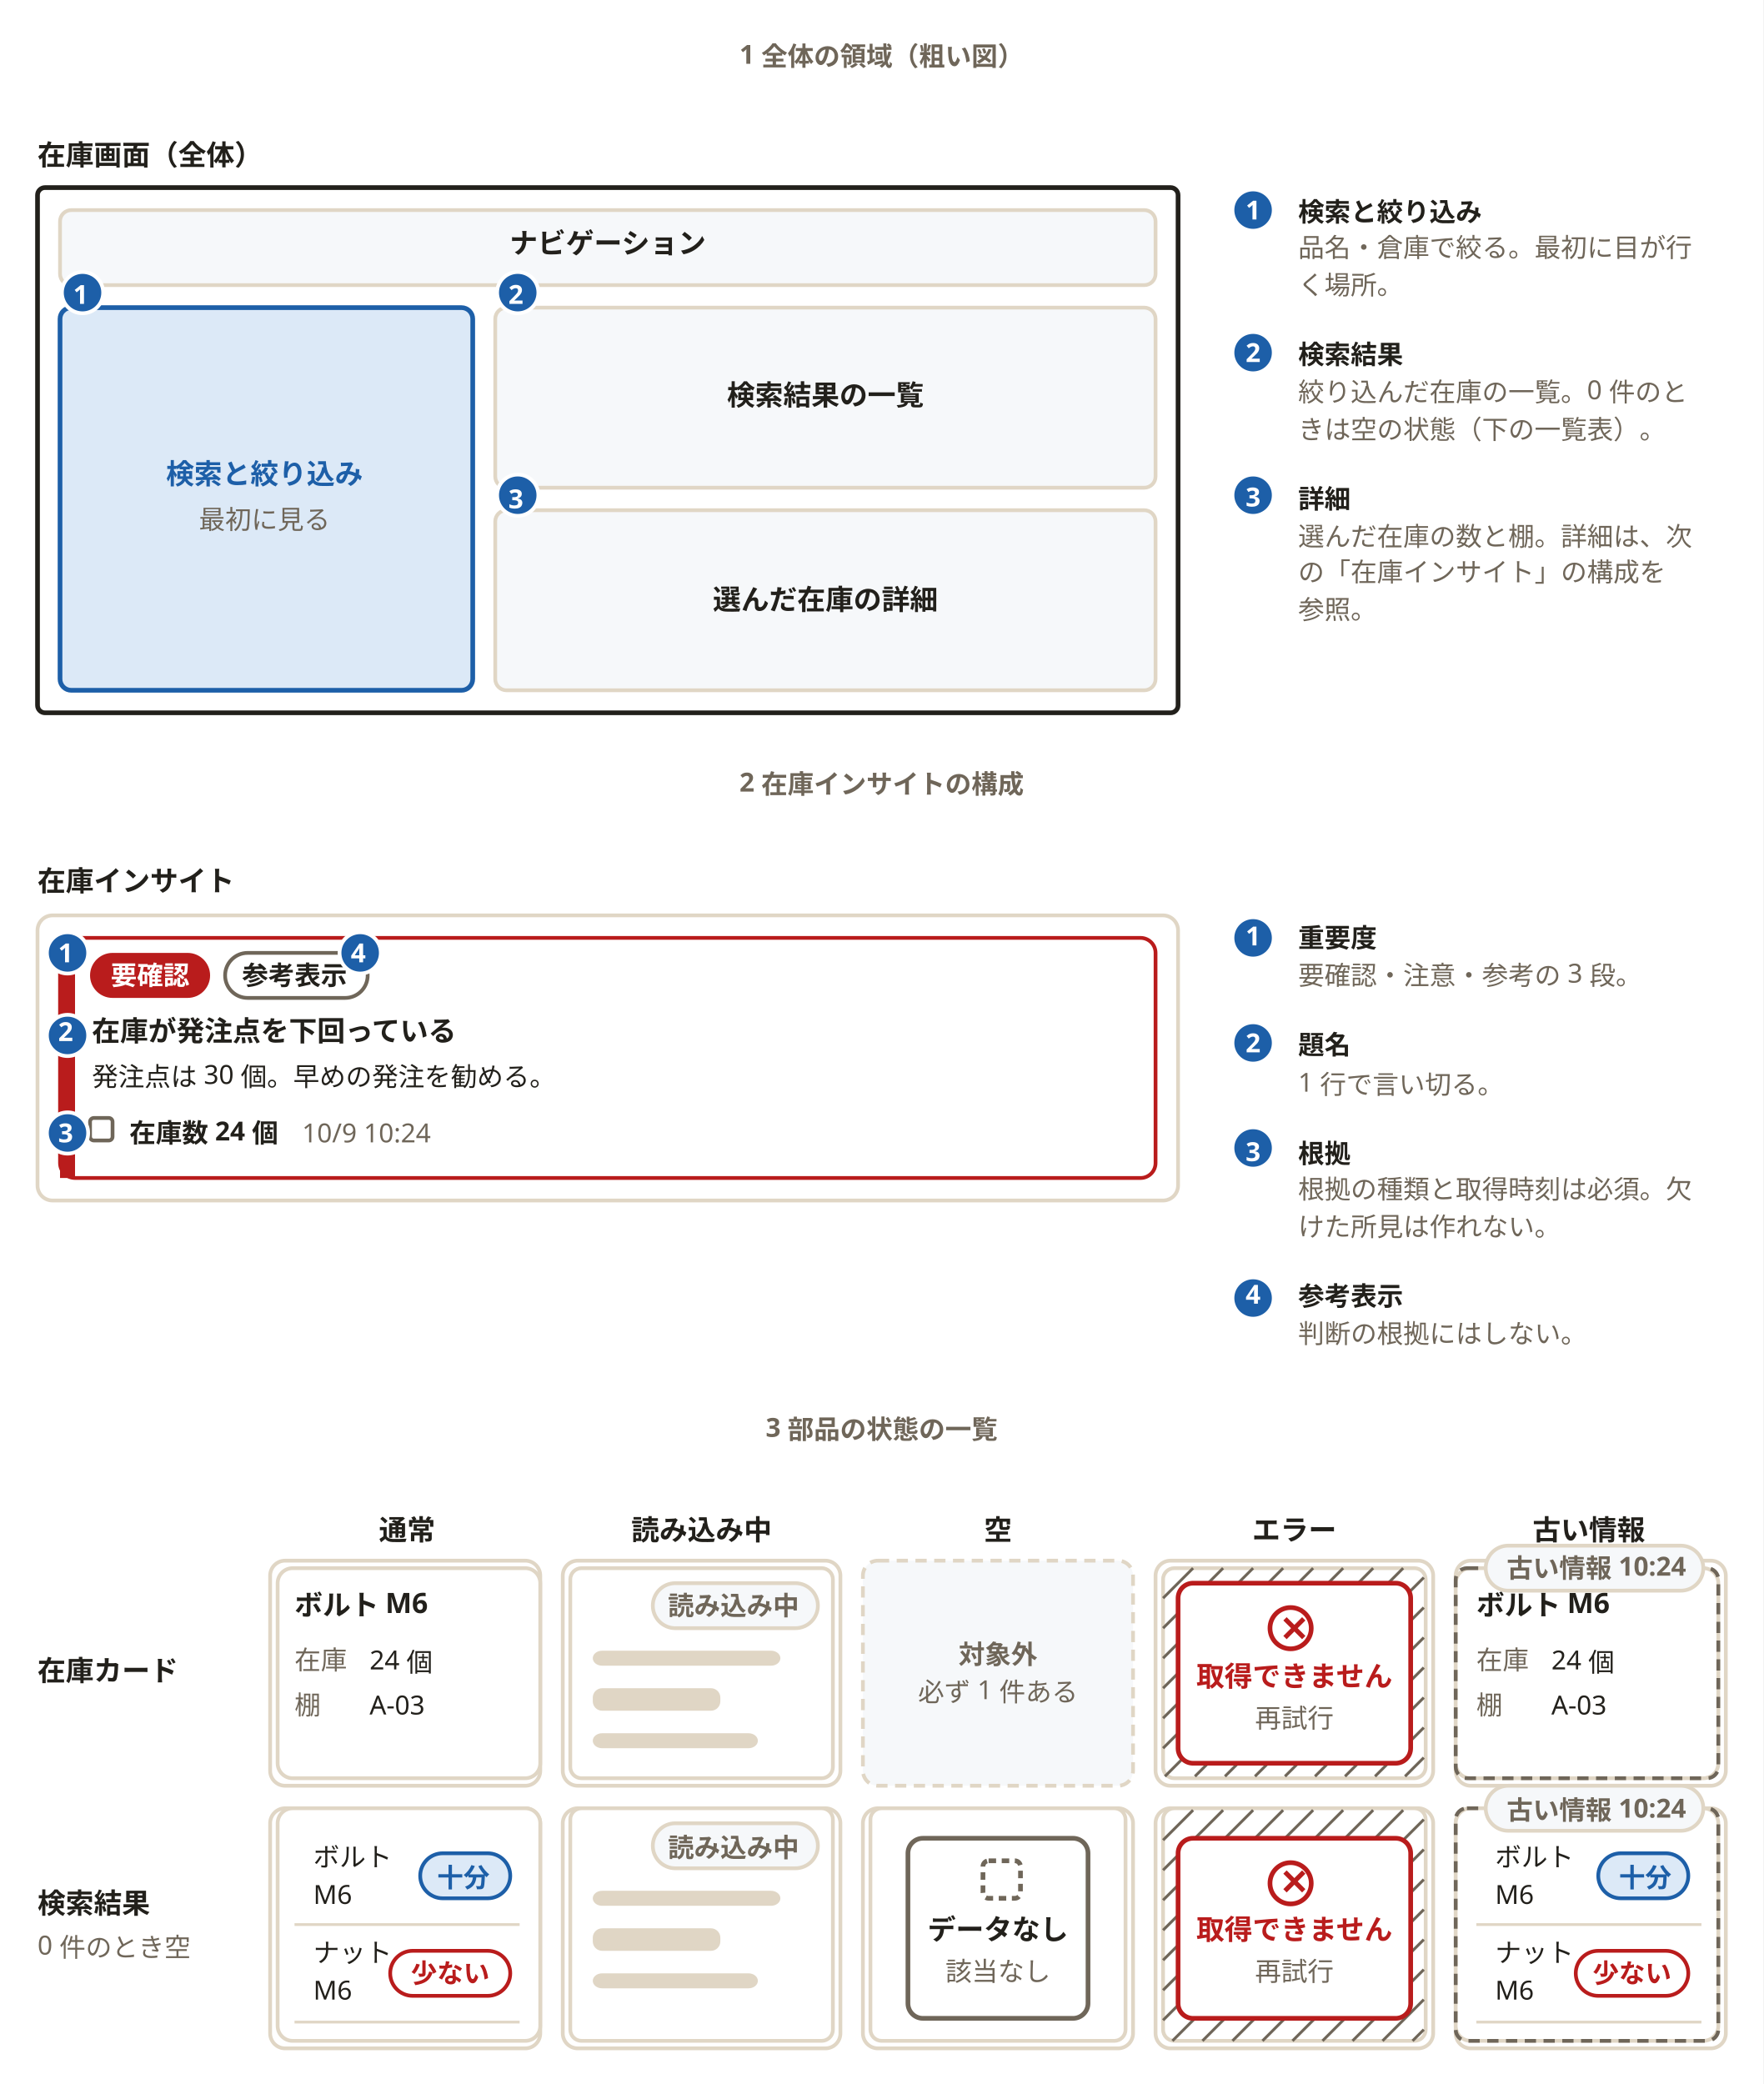
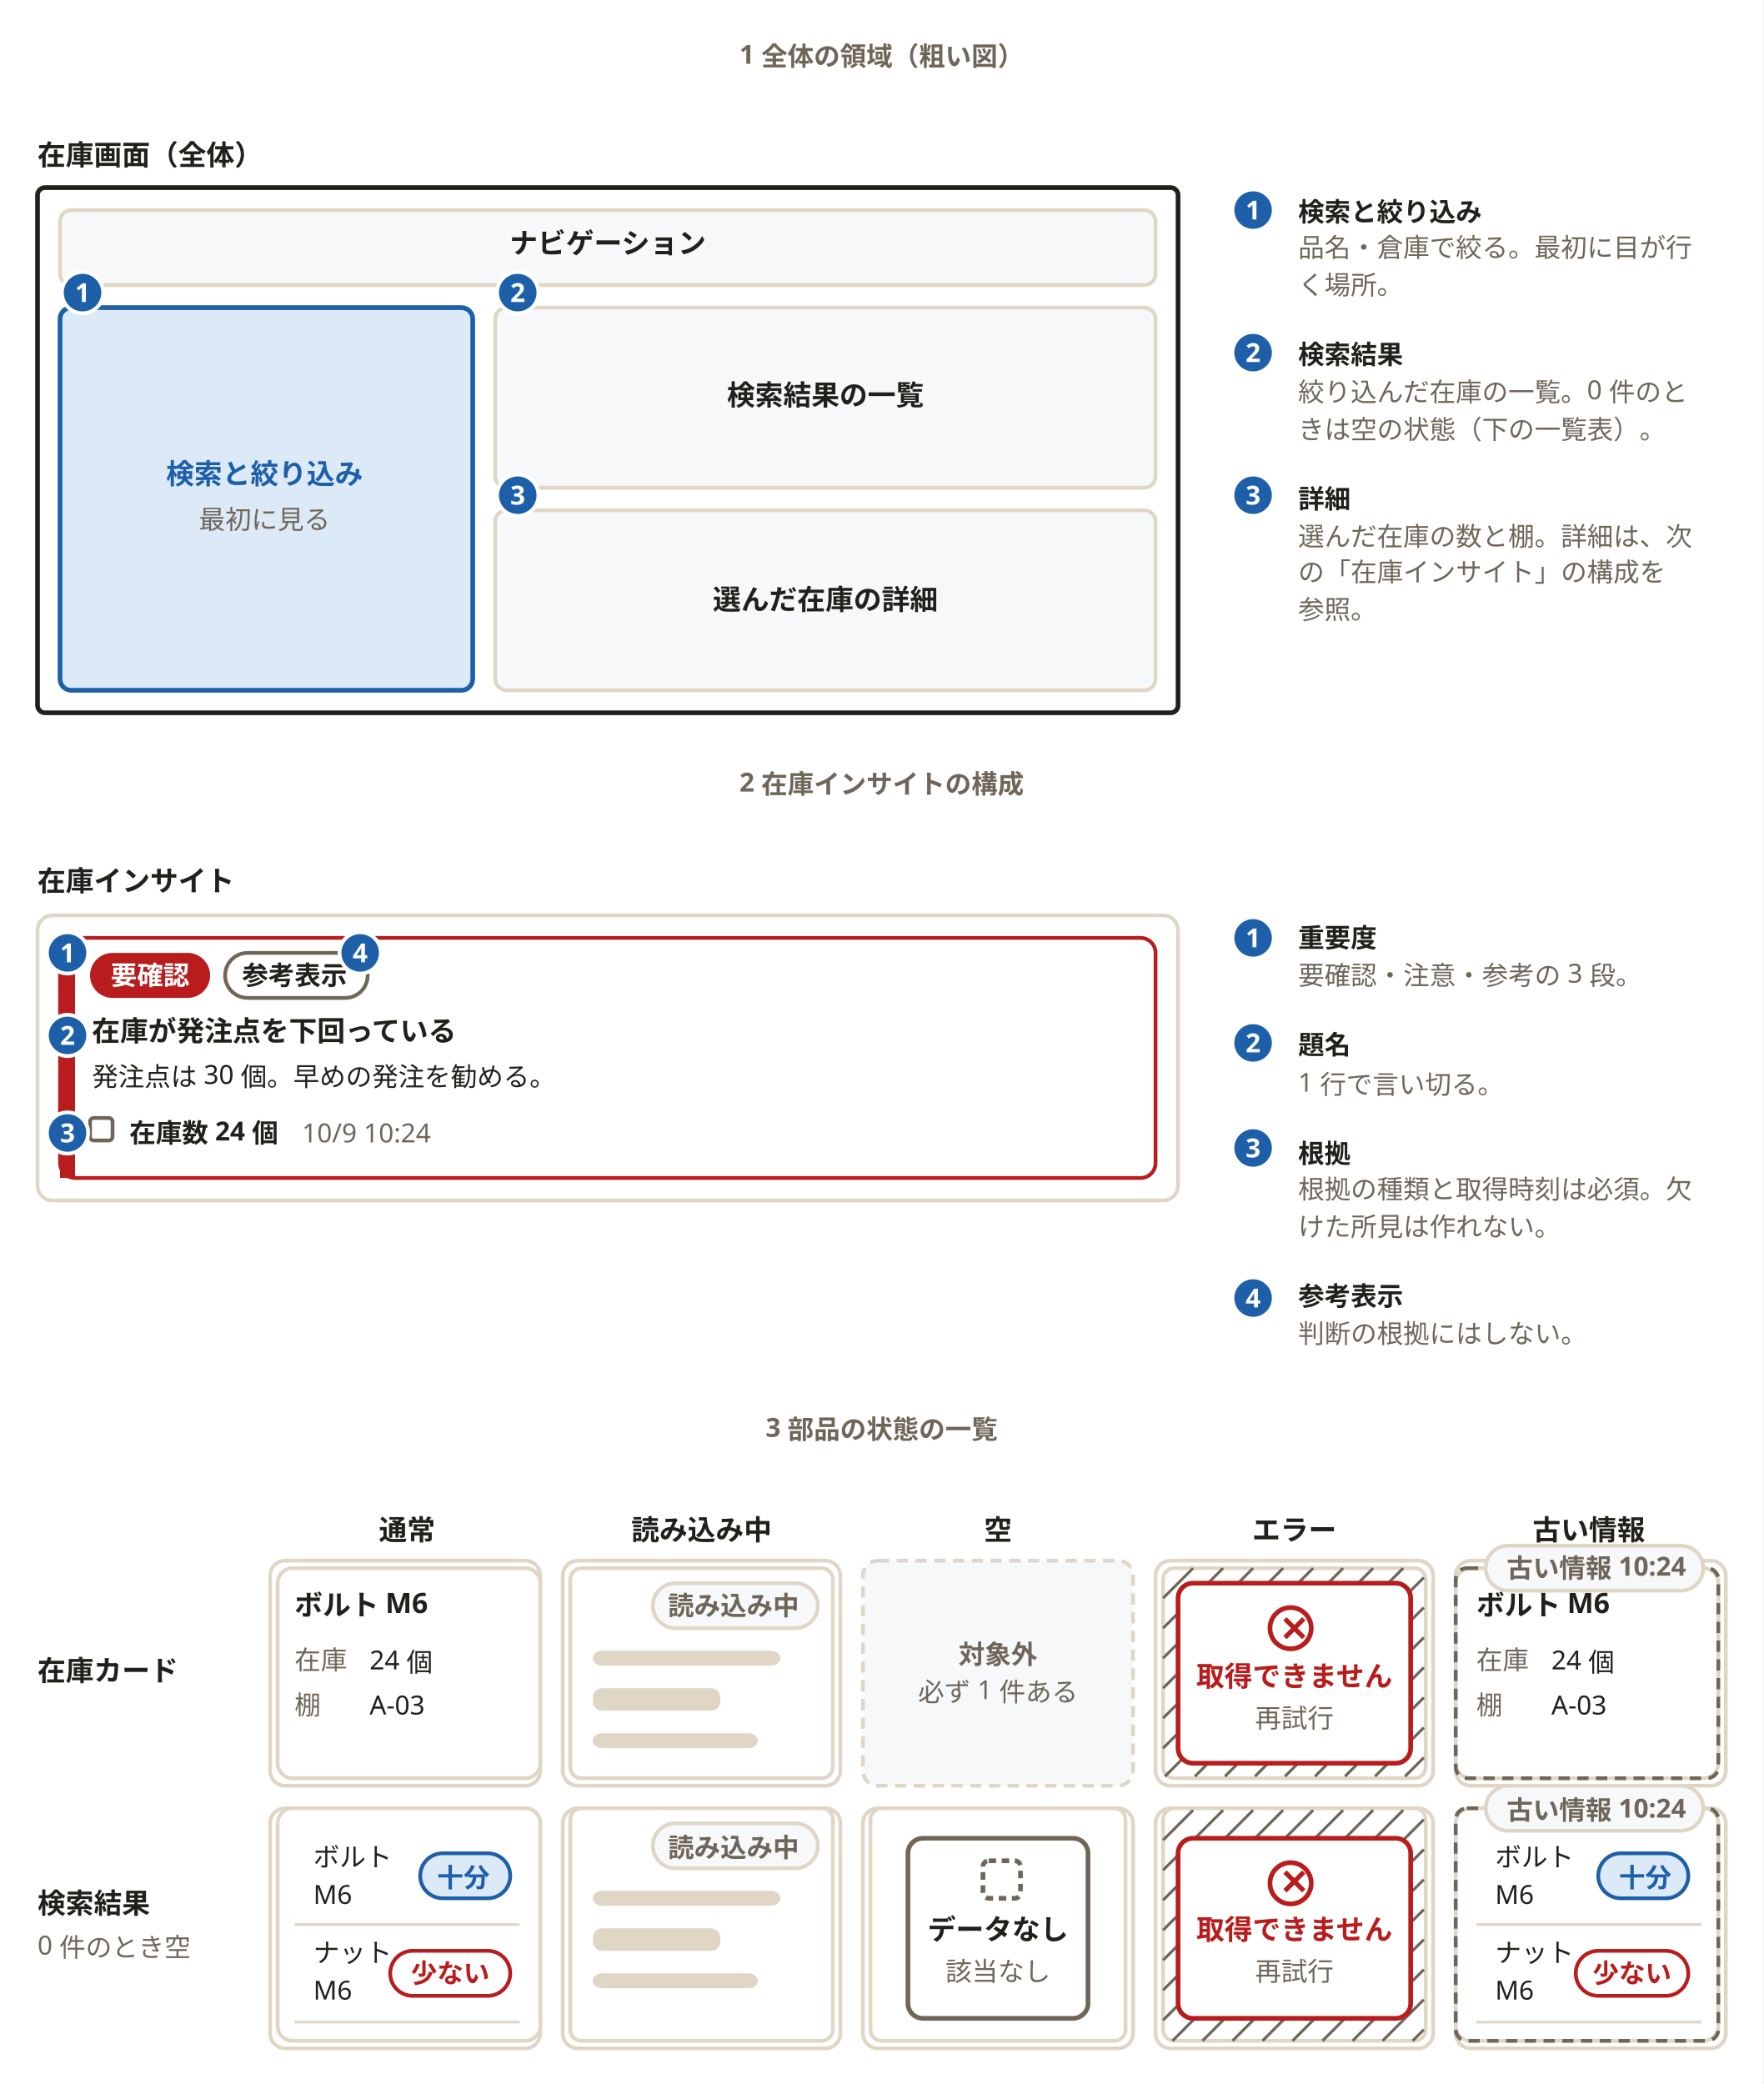
<svg xmlns="http://www.w3.org/2000/svg" width="940" height="1111" viewBox="0 0 940 1111" role="img" aria-labelledby="svg-title">
  <style>
    text { font-family: 'Hiragino Sans','Hiragino Kaku Gothic ProN','Yu Gothic','YuGothic',Meiryo,'Noto Sans JP',sans-serif; }
    .emoji { font-family: 'Noto Color Emoji','Segoe UI Emoji',sans-serif; }
  </style>
  <rect x="0" y="0" width="940" height="1111" fill="#ffffff" />
  <text x="470" y="34" text-anchor="middle" font-size="14" font-weight="700" fill="#6f6659">1 全体の領域（粗い図）</text>
  <text x="20" y="88" font-size="15" font-weight="700" fill="#22201b">在庫画面（全体）</text>
  <rect x="20" y="100" width="608" height="280" rx="4" fill="#ffffff" stroke="#22201b" stroke-width="2.5" />
  <rect x="32" y="112" width="584" height="40" rx="6" fill="#f6f8fa" stroke="#e0d6c5" stroke-width="2" />
  <text x="324" y="135" text-anchor="middle" font-size="15" font-weight="700" fill="#22201b">ナビゲーション</text>
  <rect x="32" y="164" width="220" height="204" rx="6" fill="#dce9f7" stroke="#1d5fa8" stroke-width="2.5" />
  <text x="141" y="258" text-anchor="middle" font-size="15" font-weight="700" fill="#1d5fa8">検索と絞り込み</text>
  <text x="141" y="282" text-anchor="middle" font-size="14" font-weight="400" fill="#6f6659">最初に見る</text>
  <rect x="264" y="164" width="352" height="96" rx="6" fill="#f6f8fa" stroke="#e0d6c5" stroke-width="2" />
  <text x="440" y="216" text-anchor="middle" font-size="15" font-weight="700" fill="#22201b">検索結果の一覧</text>
  <rect x="264" y="272" width="352" height="96" rx="6" fill="#f6f8fa" stroke="#e0d6c5" stroke-width="2" />
  <text x="440" y="325" text-anchor="middle" font-size="15" font-weight="700" fill="#22201b">選んだ在庫の詳細</text>
  <g role="img" aria-label="注釈 1" data-badge="">
    <circle cx="44" cy="156" r="11" fill="#1d5fa8" stroke="#ffffff" stroke-width="2" />
-     <text x="43" y="162" text-anchor="middle" font-size="14" font-weight="700" fill="#ffffff">1</text>
+     <text x="44" y="161" text-anchor="middle" font-size="14" font-weight="700" fill="#ffffff">1</text>
  </g>
  <g role="img" aria-label="注釈 2" data-badge="">
    <circle cx="276" cy="156" r="11" fill="#1d5fa8" stroke="#ffffff" stroke-width="2" />
-     <text x="275" y="162" text-anchor="middle" font-size="14" font-weight="700" fill="#ffffff">2</text>
+     <text x="276" y="161" text-anchor="middle" font-size="14" font-weight="700" fill="#ffffff">2</text>
  </g>
  <g role="img" aria-label="注釈 3" data-badge="">
    <circle cx="276" cy="264" r="11" fill="#1d5fa8" stroke="#ffffff" stroke-width="2" />
-     <text x="275" y="271" text-anchor="middle" font-size="14" font-weight="700" fill="#ffffff">3</text>
+     <text x="276" y="269" text-anchor="middle" font-size="14" font-weight="700" fill="#ffffff">3</text>
  </g>
  <g role="img" aria-label="注釈 1" data-badge="">
    <circle cx="668" cy="112" r="11" fill="#1d5fa8" stroke="#ffffff" stroke-width="2" />
    <text x="668" y="117" text-anchor="middle" font-size="14" font-weight="700" fill="#ffffff">1</text>
  </g>
  <text x="692" y="118" font-size="14" font-weight="700" fill="#22201b">検索と絞り込み</text>
  <text x="692" y="137" font-size="14" font-weight="400" fill="#6f6659">品名・倉庫で絞る。最初に目が行</text>
  <text x="692" y="157" font-size="14" font-weight="400" fill="#6f6659">く場所。</text>
  <g role="img" aria-label="注釈 2" data-badge="">
    <circle cx="668" cy="188" r="11" fill="#1d5fa8" stroke="#ffffff" stroke-width="2" />
    <text x="668" y="193" text-anchor="middle" font-size="14" font-weight="700" fill="#ffffff">2</text>
  </g>
  <text x="692" y="194" font-size="14" font-weight="700" fill="#22201b">検索結果</text>
  <text x="692" y="214" font-size="14" font-weight="400" fill="#6f6659">絞り込んだ在庫の一覧。0 件のと</text>
  <text x="692" y="234" font-size="14" font-weight="400" fill="#6f6659">きは空の状態（下の一覧表）。</text>
  <g role="img" aria-label="注釈 3" data-badge="">
    <circle cx="668" cy="264" r="11" fill="#1d5fa8" stroke="#ffffff" stroke-width="2" />
-     <text x="668" y="270" text-anchor="middle" font-size="14" font-weight="700" fill="#ffffff">3</text>
+     <text x="668" y="269" text-anchor="middle" font-size="14" font-weight="700" fill="#ffffff">3</text>
  </g>
  <text x="692" y="271" font-size="14" font-weight="700" fill="#22201b">詳細</text>
  <text x="692" y="291" font-size="14" font-weight="400" fill="#6f6659">選んだ在庫の数と棚。詳細は、次</text>
  <text x="692" y="310" font-size="14" font-weight="400" fill="#6f6659">の「在庫インサイト」の構成を</text>
  <text x="692" y="330" font-size="14" font-weight="400" fill="#6f6659">参照。</text>
  <text x="470" y="422" text-anchor="middle" font-size="14" font-weight="700" fill="#6f6659">2 在庫インサイトの構成</text>
  <text x="20" y="475" font-size="15" font-weight="700" fill="#22201b">在庫インサイト</text>
  <rect x="20" y="488" width="608" height="152" rx="8" fill="#ffffff" stroke="#e0d6c5" stroke-width="2" />
  <rect x="32" y="500" width="584" height="128" rx="8" fill="#ffffff" stroke="#b91c1c" stroke-width="2" />
  <rect x="32" y="500" width="8" height="128" fill="#b91c1c" />
  <rect x="48" y="508" width="64" height="24" rx="12" fill="#b91c1c" />
  <text x="80" y="525" text-anchor="middle" font-size="14" font-weight="700" fill="#ffffff">要確認</text>
  <rect x="120" y="508" width="76" height="24" rx="12" fill="#ffffff" stroke="#6f6659" stroke-width="2" />
  <text x="157" y="525" text-anchor="middle" font-size="14" font-weight="700" fill="#22201b">参考表示</text>
  <text x="49" y="555" font-size="15" font-weight="700" fill="#22201b">在庫が発注点を下回っている</text>
  <text x="49" y="579" font-size="14" font-weight="400" fill="#22201b">発注点は 30 個。早めの発注を勧める。</text>
  <rect x="48" y="596" width="12" height="12" rx="2" fill="none" stroke="#6f6659" stroke-width="2" />
  <text x="69" y="609" font-size="14" font-weight="700" fill="#22201b">在庫数 24 個</text>
  <text x="161" y="609" font-size="14" font-weight="400" fill="#6f6659">10/9 10:24</text>
  <g role="img" aria-label="注釈 1" data-badge="">
    <circle cx="36" cy="508" r="11" fill="#1d5fa8" stroke="#ffffff" stroke-width="2" />
-     <text x="35" y="513" text-anchor="middle" font-size="14" font-weight="700" fill="#ffffff">1</text>
+     <text x="36" y="513" text-anchor="middle" font-size="14" font-weight="700" fill="#ffffff">1</text>
  </g>
  <g role="img" aria-label="注釈 4" data-badge="">
    <circle cx="192" cy="508" r="11" fill="#1d5fa8" stroke="#ffffff" stroke-width="2" />
-     <text x="191" y="513" text-anchor="middle" font-size="14" font-weight="700" fill="#ffffff">4</text>
+     <text x="192" y="513" text-anchor="middle" font-size="14" font-weight="700" fill="#ffffff">4</text>
  </g>
  <g role="img" aria-label="注釈 2" data-badge="">
    <circle cx="36" cy="552" r="11" fill="#1d5fa8" stroke="#ffffff" stroke-width="2" />
-     <text x="35" y="555" text-anchor="middle" font-size="14" font-weight="700" fill="#ffffff">2</text>
+     <text x="36" y="557" text-anchor="middle" font-size="14" font-weight="700" fill="#ffffff">2</text>
  </g>
  <g role="img" aria-label="注釈 3" data-badge="">
    <circle cx="36" cy="604" r="11" fill="#1d5fa8" stroke="#ffffff" stroke-width="2" />
-     <text x="35" y="609" text-anchor="middle" font-size="14" font-weight="700" fill="#ffffff">3</text>
+     <text x="36" y="609" text-anchor="middle" font-size="14" font-weight="700" fill="#ffffff">3</text>
  </g>
  <g role="img" aria-label="注釈 1" data-badge="">
    <circle cx="668" cy="500" r="11" fill="#1d5fa8" stroke="#ffffff" stroke-width="2" />
-     <text x="668" y="504" text-anchor="middle" font-size="14" font-weight="700" fill="#ffffff">1</text>
+     <text x="668" y="505" text-anchor="middle" font-size="14" font-weight="700" fill="#ffffff">1</text>
  </g>
  <text x="692" y="505" font-size="14" font-weight="700" fill="#22201b">重要度</text>
  <text x="692" y="525" font-size="14" font-weight="400" fill="#6f6659">要確認・注意・参考の 3 段。</text>
  <g role="img" aria-label="注釈 2" data-badge="">
    <circle cx="668" cy="556" r="11" fill="#1d5fa8" stroke="#ffffff" stroke-width="2" />
    <text x="668" y="561" text-anchor="middle" font-size="14" font-weight="700" fill="#ffffff">2</text>
  </g>
  <text x="692" y="562" font-size="14" font-weight="700" fill="#22201b">題名</text>
  <text x="692" y="582" font-size="14" font-weight="400" fill="#6f6659">1 行で言い切る。</text>
  <g role="img" aria-label="注釈 3" data-badge="">
    <circle cx="668" cy="612" r="11" fill="#1d5fa8" stroke="#ffffff" stroke-width="2" />
-     <text x="668" y="619" text-anchor="middle" font-size="14" font-weight="700" fill="#ffffff">3</text>
+     <text x="668" y="617" text-anchor="middle" font-size="14" font-weight="700" fill="#ffffff">3</text>
  </g>
  <text x="692" y="620" font-size="14" font-weight="700" fill="#22201b">根拠</text>
  <text x="692" y="639" font-size="14" font-weight="400" fill="#6f6659">根拠の種類と取得時刻は必須。欠</text>
  <text x="692" y="659" font-size="14" font-weight="400" fill="#6f6659">けた所見は作れない。</text>
  <g role="img" aria-label="注釈 4" data-badge="">
    <circle cx="668" cy="692" r="11" fill="#1d5fa8" stroke="#ffffff" stroke-width="2" />
-     <text x="668" y="695" text-anchor="middle" font-size="14" font-weight="700" fill="#ffffff">4</text>
+     <text x="668" y="697" text-anchor="middle" font-size="14" font-weight="700" fill="#ffffff">4</text>
  </g>
  <text x="692" y="696" font-size="14" font-weight="700" fill="#22201b">参考表示</text>
  <text x="692" y="716" font-size="14" font-weight="400" fill="#6f6659">判断の根拠にはしない。</text>
  <text x="470" y="766" text-anchor="middle" font-size="14" font-weight="700" fill="#6f6659">3 部品の状態の一覧</text>
  <text x="217" y="821" text-anchor="middle" font-size="15" font-weight="700" fill="#22201b">通常</text>
  <text x="374" y="821" text-anchor="middle" font-size="15" font-weight="700" fill="#22201b">読み込み中</text>
  <text x="532" y="821" text-anchor="middle" font-size="15" font-weight="700" fill="#22201b">空</text>
  <text x="690" y="821" text-anchor="middle" font-size="15" font-weight="700" fill="#22201b">エラー</text>
  <text x="847" y="821" text-anchor="middle" font-size="15" font-weight="700" fill="#22201b">古い情報</text>
  <text x="20" y="896" font-size="15" font-weight="700" fill="#22201b">在庫カード</text>
  <rect x="144" y="832" width="144" height="120" rx="8" fill="#ffffff" stroke="#e0d6c5" stroke-width="2" />
  <rect x="148" y="836" width="140" height="112" rx="8" fill="#ffffff" stroke="#e0d6c5" stroke-width="2" />
  <text x="157" y="861" font-size="15" font-weight="700" fill="#22201b">ボルト M6</text>
  <text x="157" y="890" font-size="14" font-weight="400" fill="#6f6659">在庫</text>
  <text x="197" y="890" font-size="14" font-weight="400" fill="#22201b">24 個</text>
  <text x="157" y="914" font-size="14" font-weight="400" fill="#6f6659">棚</text>
  <text x="197" y="914" font-size="14" font-weight="400" fill="#22201b">A-03</text>
  <rect x="300" y="832" width="148" height="120" rx="8" fill="#ffffff" stroke="#e0d6c5" stroke-width="2" />
  <rect x="304" y="836" width="140" height="112" rx="6" fill="#ffffff" stroke="#e0d6c5" stroke-width="2" />
  <rect x="316" y="880" width="100" height="8" rx="5" fill="#e0d6c5" />
  <rect x="316" y="900" width="68" height="12" rx="5" fill="#e0d6c5" />
  <rect x="316" y="924" width="88" height="8" rx="5" fill="#e0d6c5" />
  <rect x="348" y="844" width="88" height="24" rx="12" fill="#f6f8fa" stroke="#e0d6c5" stroke-width="2" />
  <text x="391" y="861" text-anchor="middle" font-size="14" font-weight="700" fill="#6f6659">読み込み中</text>
  <rect x="460" y="832" width="144" height="120" rx="8" fill="#f6f8fa" stroke="#e0d6c5" stroke-width="2" stroke-dasharray="6,4" />
  <text x="532" y="887" text-anchor="middle" font-size="14" font-weight="700" fill="#6f6659">対象外</text>
  <text x="532" y="907" text-anchor="middle" font-size="14" font-weight="400" fill="#6f6659">必ず 1 件ある</text>
  <rect x="616" y="832" width="148" height="120" rx="8" fill="#ffffff" stroke="#e0d6c5" stroke-width="2" />
  <rect x="620" y="836" width="140" height="112" rx="6" fill="#ffffff" stroke="#e0d6c5" stroke-width="2" />
  <path d="M620,852 L636,836" fill="none" stroke="#6f6659" stroke-width="1.5" stroke-linejoin="round" />
  <path d="M620,868 L652,836" fill="none" stroke="#6f6659" stroke-width="1.5" stroke-linejoin="round" />
  <path d="M620,884 L668,836" fill="none" stroke="#6f6659" stroke-width="1.5" stroke-linejoin="round" />
  <path d="M620,900 L684,836" fill="none" stroke="#6f6659" stroke-width="1.5" stroke-linejoin="round" />
  <path d="M620,916 L700,836" fill="none" stroke="#6f6659" stroke-width="1.5" stroke-linejoin="round" />
  <path d="M620,932 L716,836" fill="none" stroke="#6f6659" stroke-width="1.5" stroke-linejoin="round" />
  <path d="M621,947 L732,836" fill="none" stroke="#6f6659" stroke-width="1.5" stroke-linejoin="round" />
  <path d="M637,947 L748,836" fill="none" stroke="#6f6659" stroke-width="1.5" stroke-linejoin="round" />
  <path d="M653,947 L759,841" fill="none" stroke="#6f6659" stroke-width="1.5" stroke-linejoin="round" />
  <path d="M669,947 L759,857" fill="none" stroke="#6f6659" stroke-width="1.5" stroke-linejoin="round" />
  <path d="M685,947 L759,873" fill="none" stroke="#6f6659" stroke-width="1.5" stroke-linejoin="round" />
  <path d="M701,947 L759,889" fill="none" stroke="#6f6659" stroke-width="1.5" stroke-linejoin="round" />
  <path d="M717,947 L759,905" fill="none" stroke="#6f6659" stroke-width="1.5" stroke-linejoin="round" />
  <path d="M733,947 L759,921" fill="none" stroke="#6f6659" stroke-width="1.5" stroke-linejoin="round" />
  <path d="M749,947 L759,937" fill="none" stroke="#6f6659" stroke-width="1.5" stroke-linejoin="round" />
  <rect x="628" y="844" width="124" height="96" rx="8" fill="#ffffff" stroke="#b91c1c" stroke-width="2.5" />
  <circle cx="688" cy="868" r="11" fill="none" stroke="#b91c1c" stroke-width="2.5" />
  <path d="M685,863 L695,873" fill="none" stroke="#b91c1c" stroke-width="2.5" stroke-linejoin="round" />
  <path d="M685,873 L695,863" fill="none" stroke="#b91c1c" stroke-width="2.5" stroke-linejoin="round" />
  <text x="690" y="899" text-anchor="middle" font-size="15" font-weight="700" fill="#b91c1c">取得できません</text>
  <text x="690" y="921" text-anchor="middle" font-size="14" font-weight="400" fill="#6f6659">再試行</text>
  <rect x="776" y="832" width="144" height="120" rx="8" fill="#ffffff" stroke="#e0d6c5" stroke-width="2" />
  <rect x="776" y="836" width="140" height="112" rx="8" fill="#ffffff" stroke="#e0d6c5" stroke-width="2" />
  <text x="787" y="861" font-size="15" font-weight="700" fill="#22201b">ボルト M6</text>
  <text x="787" y="890" font-size="14" font-weight="400" fill="#6f6659">在庫</text>
  <text x="827" y="890" font-size="14" font-weight="400" fill="#22201b">24 個</text>
  <text x="787" y="914" font-size="14" font-weight="400" fill="#6f6659">棚</text>
  <text x="827" y="914" font-size="14" font-weight="400" fill="#22201b">A-03</text>
  <rect x="776" y="836" width="140" height="112" rx="6" fill="none" stroke="#6f6659" stroke-width="2" stroke-dasharray="6,4" />
  <rect x="792" y="824" width="116" height="24" rx="12" fill="#f6f8fa" stroke="#e0d6c5" stroke-width="2" />
  <text x="851" y="841" text-anchor="middle" font-size="14" font-weight="700" fill="#6f6659">古い情報 10:24</text>
  <text x="20" y="1020" font-size="15" font-weight="700" fill="#22201b">検索結果</text>
  <text x="20" y="1042" font-size="14" font-weight="400" fill="#6f6659">0 件のとき空</text>
  <rect x="144" y="964" width="144" height="128" rx="8" fill="#ffffff" stroke="#e0d6c5" stroke-width="2" />
  <rect x="148" y="964" width="140" height="124" rx="8" fill="#ffffff" stroke="#e0d6c5" stroke-width="2" />
  <text x="167" y="995" font-size="14" font-weight="400" fill="#22201b">ボルト</text>
  <text x="167" y="1015" font-size="14" font-weight="400" fill="#22201b">M6</text>
  <rect x="224" y="988" width="48" height="24" rx="12" fill="#dce9f7" stroke="#1d5fa8" stroke-width="2" />
  <text x="247" y="1006" text-anchor="middle" font-size="14" font-weight="700" fill="#1d5fa8">十分</text>
  <path d="M157,1026 L277,1026" fill="none" stroke="#e0d6c5" stroke-width="1.5" stroke-linejoin="round" />
  <text x="167" y="1046" font-size="14" font-weight="400" fill="#22201b">ナット</text>
  <text x="167" y="1066" font-size="14" font-weight="400" fill="#22201b">M6</text>
  <rect x="208" y="1040" width="64" height="24" rx="12" fill="#ffffff" stroke="#b91c1c" stroke-width="2" />
  <text x="240" y="1057" text-anchor="middle" font-size="14" font-weight="700" fill="#b91c1c">少ない</text>
  <path d="M157,1078 L277,1078" fill="none" stroke="#e0d6c5" stroke-width="1.5" stroke-linejoin="round" />
  <rect x="300" y="964" width="148" height="128" rx="8" fill="#ffffff" stroke="#e0d6c5" stroke-width="2" />
  <path d="M315,1026 L434,1026" fill="none" stroke="#e0d6c5" stroke-width="1.5" stroke-linejoin="round" />
  <path d="M315,1078 L434,1078" fill="none" stroke="#e0d6c5" stroke-width="1.5" stroke-linejoin="round" />
  <rect x="304" y="964" width="140" height="124" rx="6" fill="#ffffff" stroke="#e0d6c5" stroke-width="2" />
  <rect x="316" y="1008" width="100" height="8" rx="5" fill="#e0d6c5" />
  <rect x="316" y="1028" width="68" height="12" rx="5" fill="#e0d6c5" />
  <rect x="316" y="1052" width="88" height="8" rx="5" fill="#e0d6c5" />
  <rect x="348" y="972" width="88" height="24" rx="12" fill="#f6f8fa" stroke="#e0d6c5" stroke-width="2" />
  <text x="391" y="990" text-anchor="middle" font-size="14" font-weight="700" fill="#6f6659">読み込み中</text>
  <rect x="460" y="964" width="144" height="128" rx="8" fill="#ffffff" stroke="#e0d6c5" stroke-width="2" />
  <path d="M472,1026 L592,1026" fill="none" stroke="#e0d6c5" stroke-width="1.5" stroke-linejoin="round" />
  <path d="M472,1078 L592,1078" fill="none" stroke="#e0d6c5" stroke-width="1.5" stroke-linejoin="round" />
  <rect x="464" y="964" width="136" height="124" rx="6" fill="#ffffff" stroke="#e0d6c5" stroke-width="2" />
  <rect x="484" y="980" width="96" height="96" rx="8" fill="#ffffff" stroke="#6f6659" stroke-width="2.5" />
  <rect x="524" y="992" width="20" height="20" rx="3" fill="none" stroke="#6f6659" stroke-width="2.5" stroke-dasharray="4,3" />
  <text x="532" y="1034" text-anchor="middle" font-size="15" font-weight="700" fill="#22201b">データなし</text>
  <text x="532" y="1056" text-anchor="middle" font-size="14" font-weight="400" fill="#6f6659">該当なし</text>
  <rect x="616" y="964" width="148" height="128" rx="8" fill="#ffffff" stroke="#e0d6c5" stroke-width="2" />
  <path d="M630,1026 L749,1026" fill="none" stroke="#e0d6c5" stroke-width="1.5" stroke-linejoin="round" />
  <path d="M630,1078 L749,1078" fill="none" stroke="#e0d6c5" stroke-width="1.5" stroke-linejoin="round" />
  <rect x="620" y="964" width="140" height="124" rx="6" fill="#ffffff" stroke="#e0d6c5" stroke-width="2" />
  <path d="M620,981 L636,965" fill="none" stroke="#6f6659" stroke-width="1.5" stroke-linejoin="round" />
  <path d="M620,997 L652,965" fill="none" stroke="#6f6659" stroke-width="1.5" stroke-linejoin="round" />
  <path d="M620,1013 L668,965" fill="none" stroke="#6f6659" stroke-width="1.5" stroke-linejoin="round" />
  <path d="M620,1029 L684,965" fill="none" stroke="#6f6659" stroke-width="1.5" stroke-linejoin="round" />
  <path d="M620,1045 L700,965" fill="none" stroke="#6f6659" stroke-width="1.5" stroke-linejoin="round" />
  <path d="M620,1061 L716,965" fill="none" stroke="#6f6659" stroke-width="1.5" stroke-linejoin="round" />
  <path d="M620,1077 L732,965" fill="none" stroke="#6f6659" stroke-width="1.5" stroke-linejoin="round" />
  <path d="M625,1088 L748,965" fill="none" stroke="#6f6659" stroke-width="1.5" stroke-linejoin="round" />
  <path d="M641,1088 L759,970" fill="none" stroke="#6f6659" stroke-width="1.5" stroke-linejoin="round" />
  <path d="M657,1088 L759,986" fill="none" stroke="#6f6659" stroke-width="1.5" stroke-linejoin="round" />
  <path d="M673,1088 L759,1002" fill="none" stroke="#6f6659" stroke-width="1.5" stroke-linejoin="round" />
  <path d="M689,1088 L759,1018" fill="none" stroke="#6f6659" stroke-width="1.5" stroke-linejoin="round" />
  <path d="M705,1088 L759,1034" fill="none" stroke="#6f6659" stroke-width="1.5" stroke-linejoin="round" />
  <path d="M721,1088 L759,1050" fill="none" stroke="#6f6659" stroke-width="1.5" stroke-linejoin="round" />
  <path d="M737,1088 L759,1066" fill="none" stroke="#6f6659" stroke-width="1.5" stroke-linejoin="round" />
  <path d="M753,1088 L759,1082" fill="none" stroke="#6f6659" stroke-width="1.5" stroke-linejoin="round" />
  <rect x="628" y="980" width="124" height="96" rx="8" fill="#ffffff" stroke="#b91c1c" stroke-width="2.5" />
  <circle cx="688" cy="1004" r="11" fill="none" stroke="#b91c1c" stroke-width="2.5" />
  <path d="M685,998 L695,1008" fill="none" stroke="#b91c1c" stroke-width="2.5" stroke-linejoin="round" />
  <path d="M685,1008 L695,998" fill="none" stroke="#b91c1c" stroke-width="2.5" stroke-linejoin="round" />
  <text x="690" y="1034" text-anchor="middle" font-size="15" font-weight="700" fill="#b91c1c">取得できません</text>
  <text x="690" y="1056" text-anchor="middle" font-size="14" font-weight="400" fill="#6f6659">再試行</text>
  <rect x="776" y="964" width="144" height="128" rx="8" fill="#ffffff" stroke="#e0d6c5" stroke-width="2" />
  <rect x="776" y="964" width="140" height="124" rx="8" fill="#ffffff" stroke="#e0d6c5" stroke-width="2" />
  <text x="797" y="995" font-size="14" font-weight="400" fill="#22201b">ボルト</text>
  <text x="797" y="1015" font-size="14" font-weight="400" fill="#22201b">M6</text>
  <rect x="852" y="988" width="48" height="24" rx="12" fill="#dce9f7" stroke="#1d5fa8" stroke-width="2" />
  <text x="877" y="1006" text-anchor="middle" font-size="14" font-weight="700" fill="#1d5fa8">十分</text>
  <path d="M787,1026 L907,1026" fill="none" stroke="#e0d6c5" stroke-width="1.5" stroke-linejoin="round" />
  <text x="797" y="1046" font-size="14" font-weight="400" fill="#22201b">ナット</text>
  <text x="797" y="1066" font-size="14" font-weight="400" fill="#22201b">M6</text>
  <rect x="840" y="1040" width="60" height="24" rx="12" fill="#ffffff" stroke="#b91c1c" stroke-width="2" />
  <text x="870" y="1057" text-anchor="middle" font-size="14" font-weight="700" fill="#b91c1c">少ない</text>
  <path d="M787,1078 L907,1078" fill="none" stroke="#e0d6c5" stroke-width="1.5" stroke-linejoin="round" />
  <rect x="776" y="964" width="140" height="124" rx="6" fill="none" stroke="#6f6659" stroke-width="2" stroke-dasharray="6,4" />
  <rect x="792" y="952" width="116" height="24" rx="12" fill="#f6f8fa" stroke="#e0d6c5" stroke-width="2" />
  <text x="851" y="970" text-anchor="middle" font-size="14" font-weight="700" fill="#6f6659">古い情報 10:24</text>
</svg>
